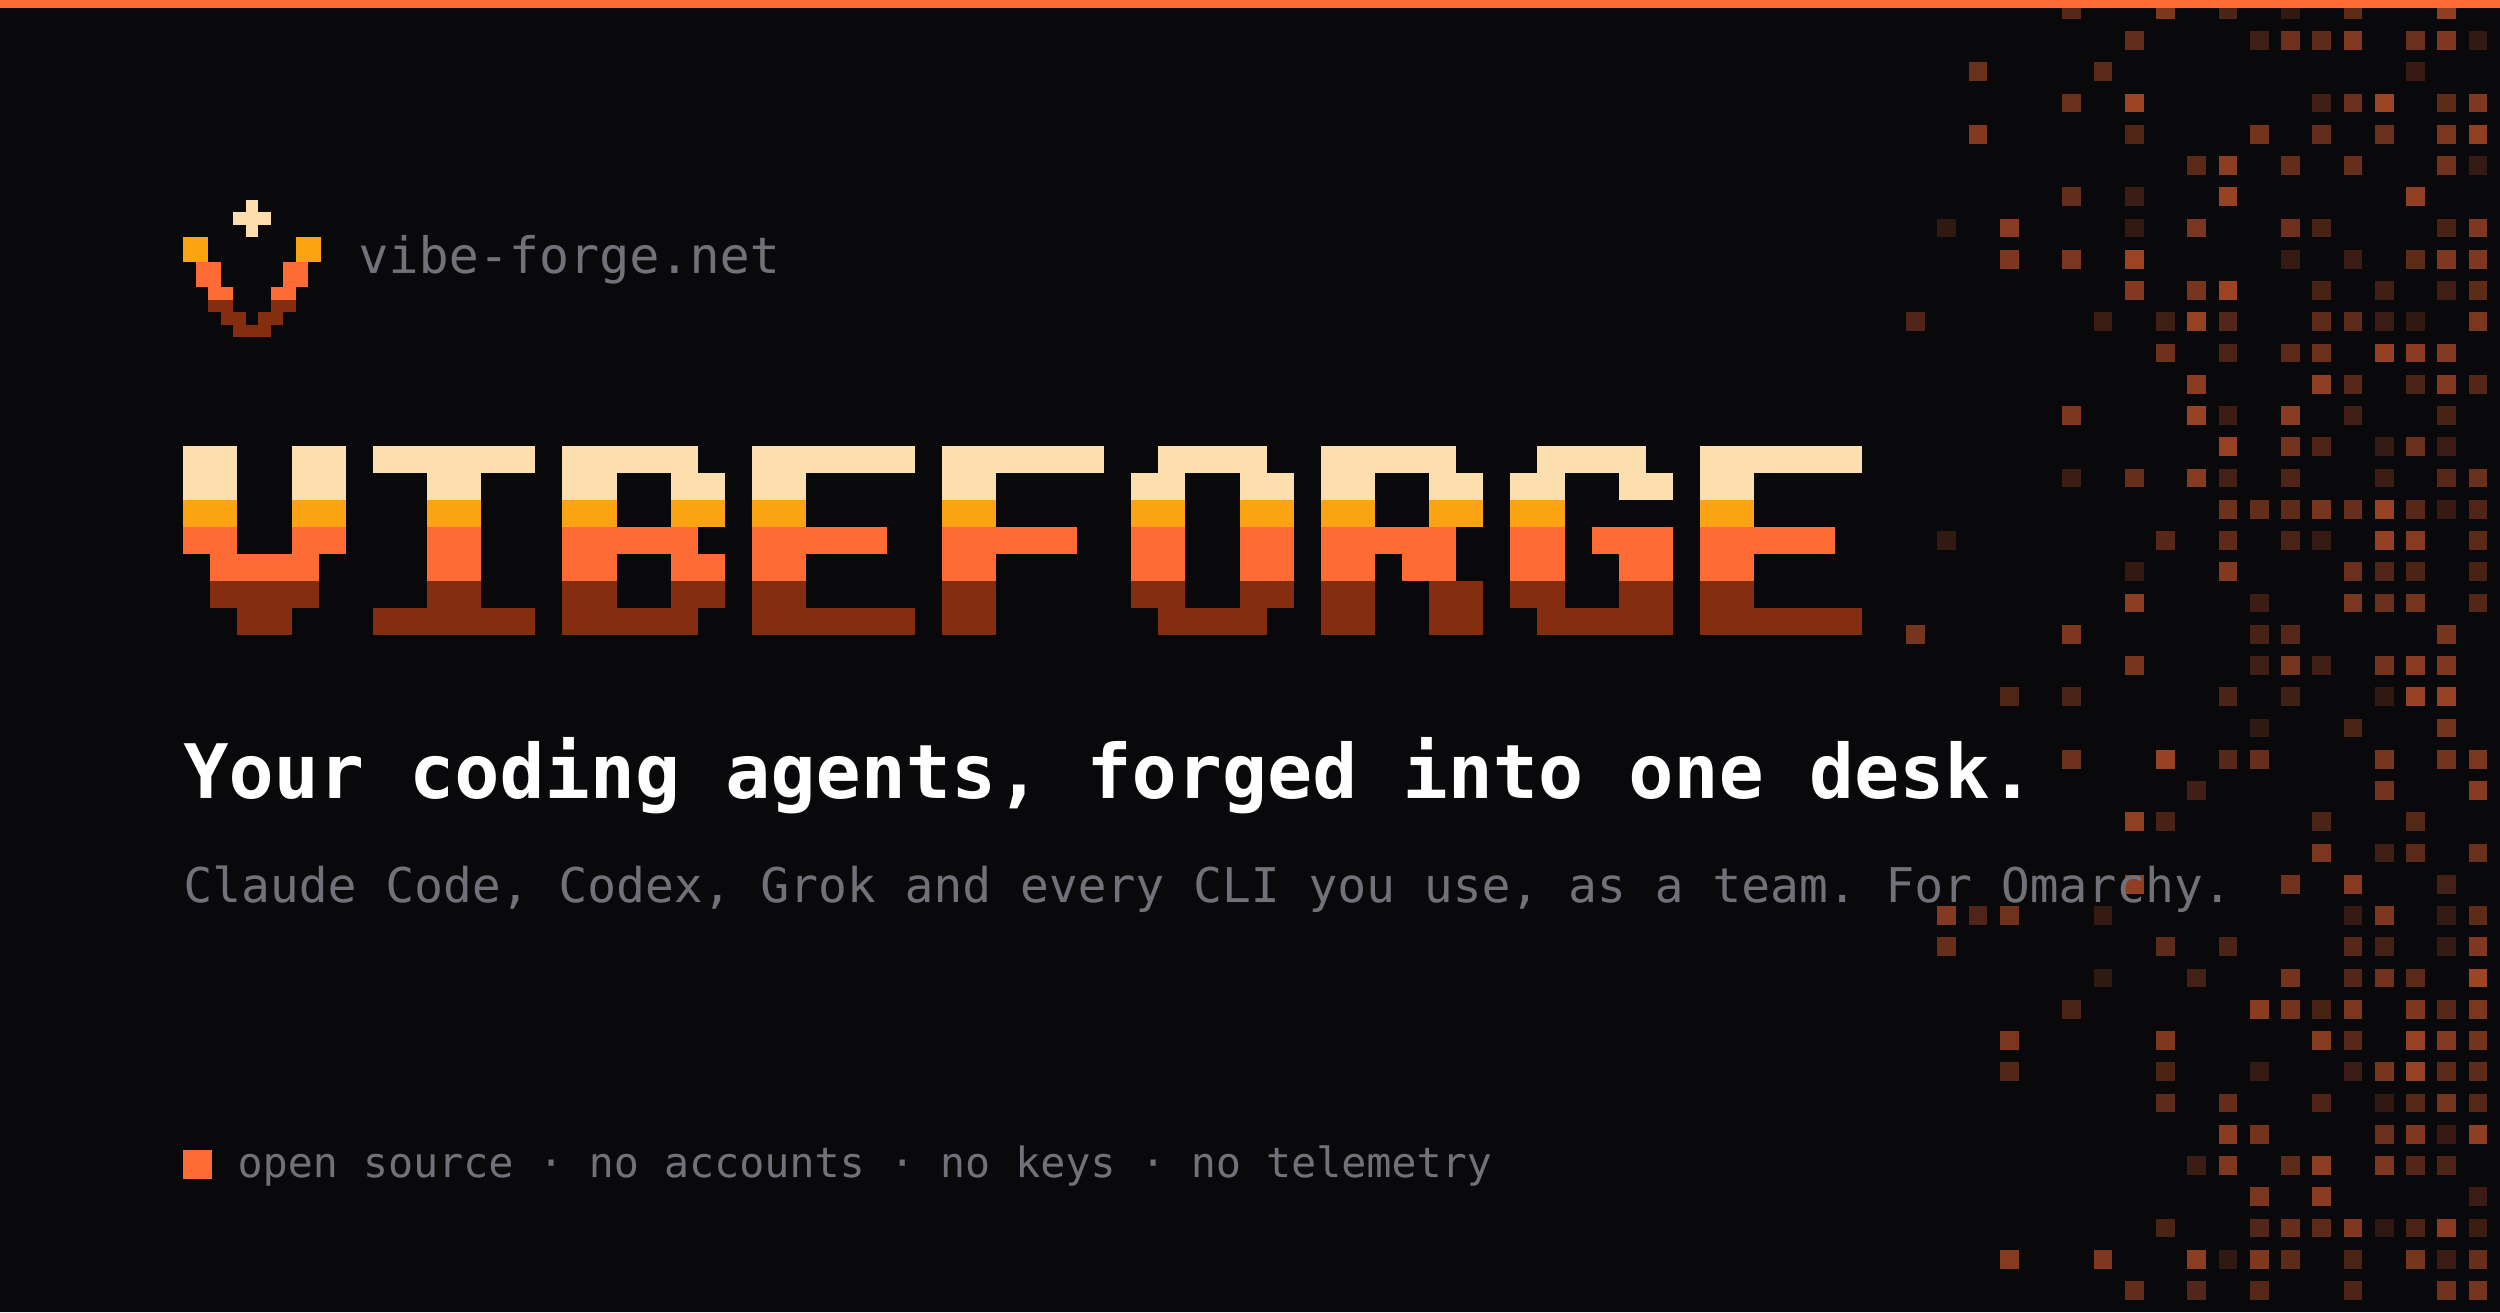
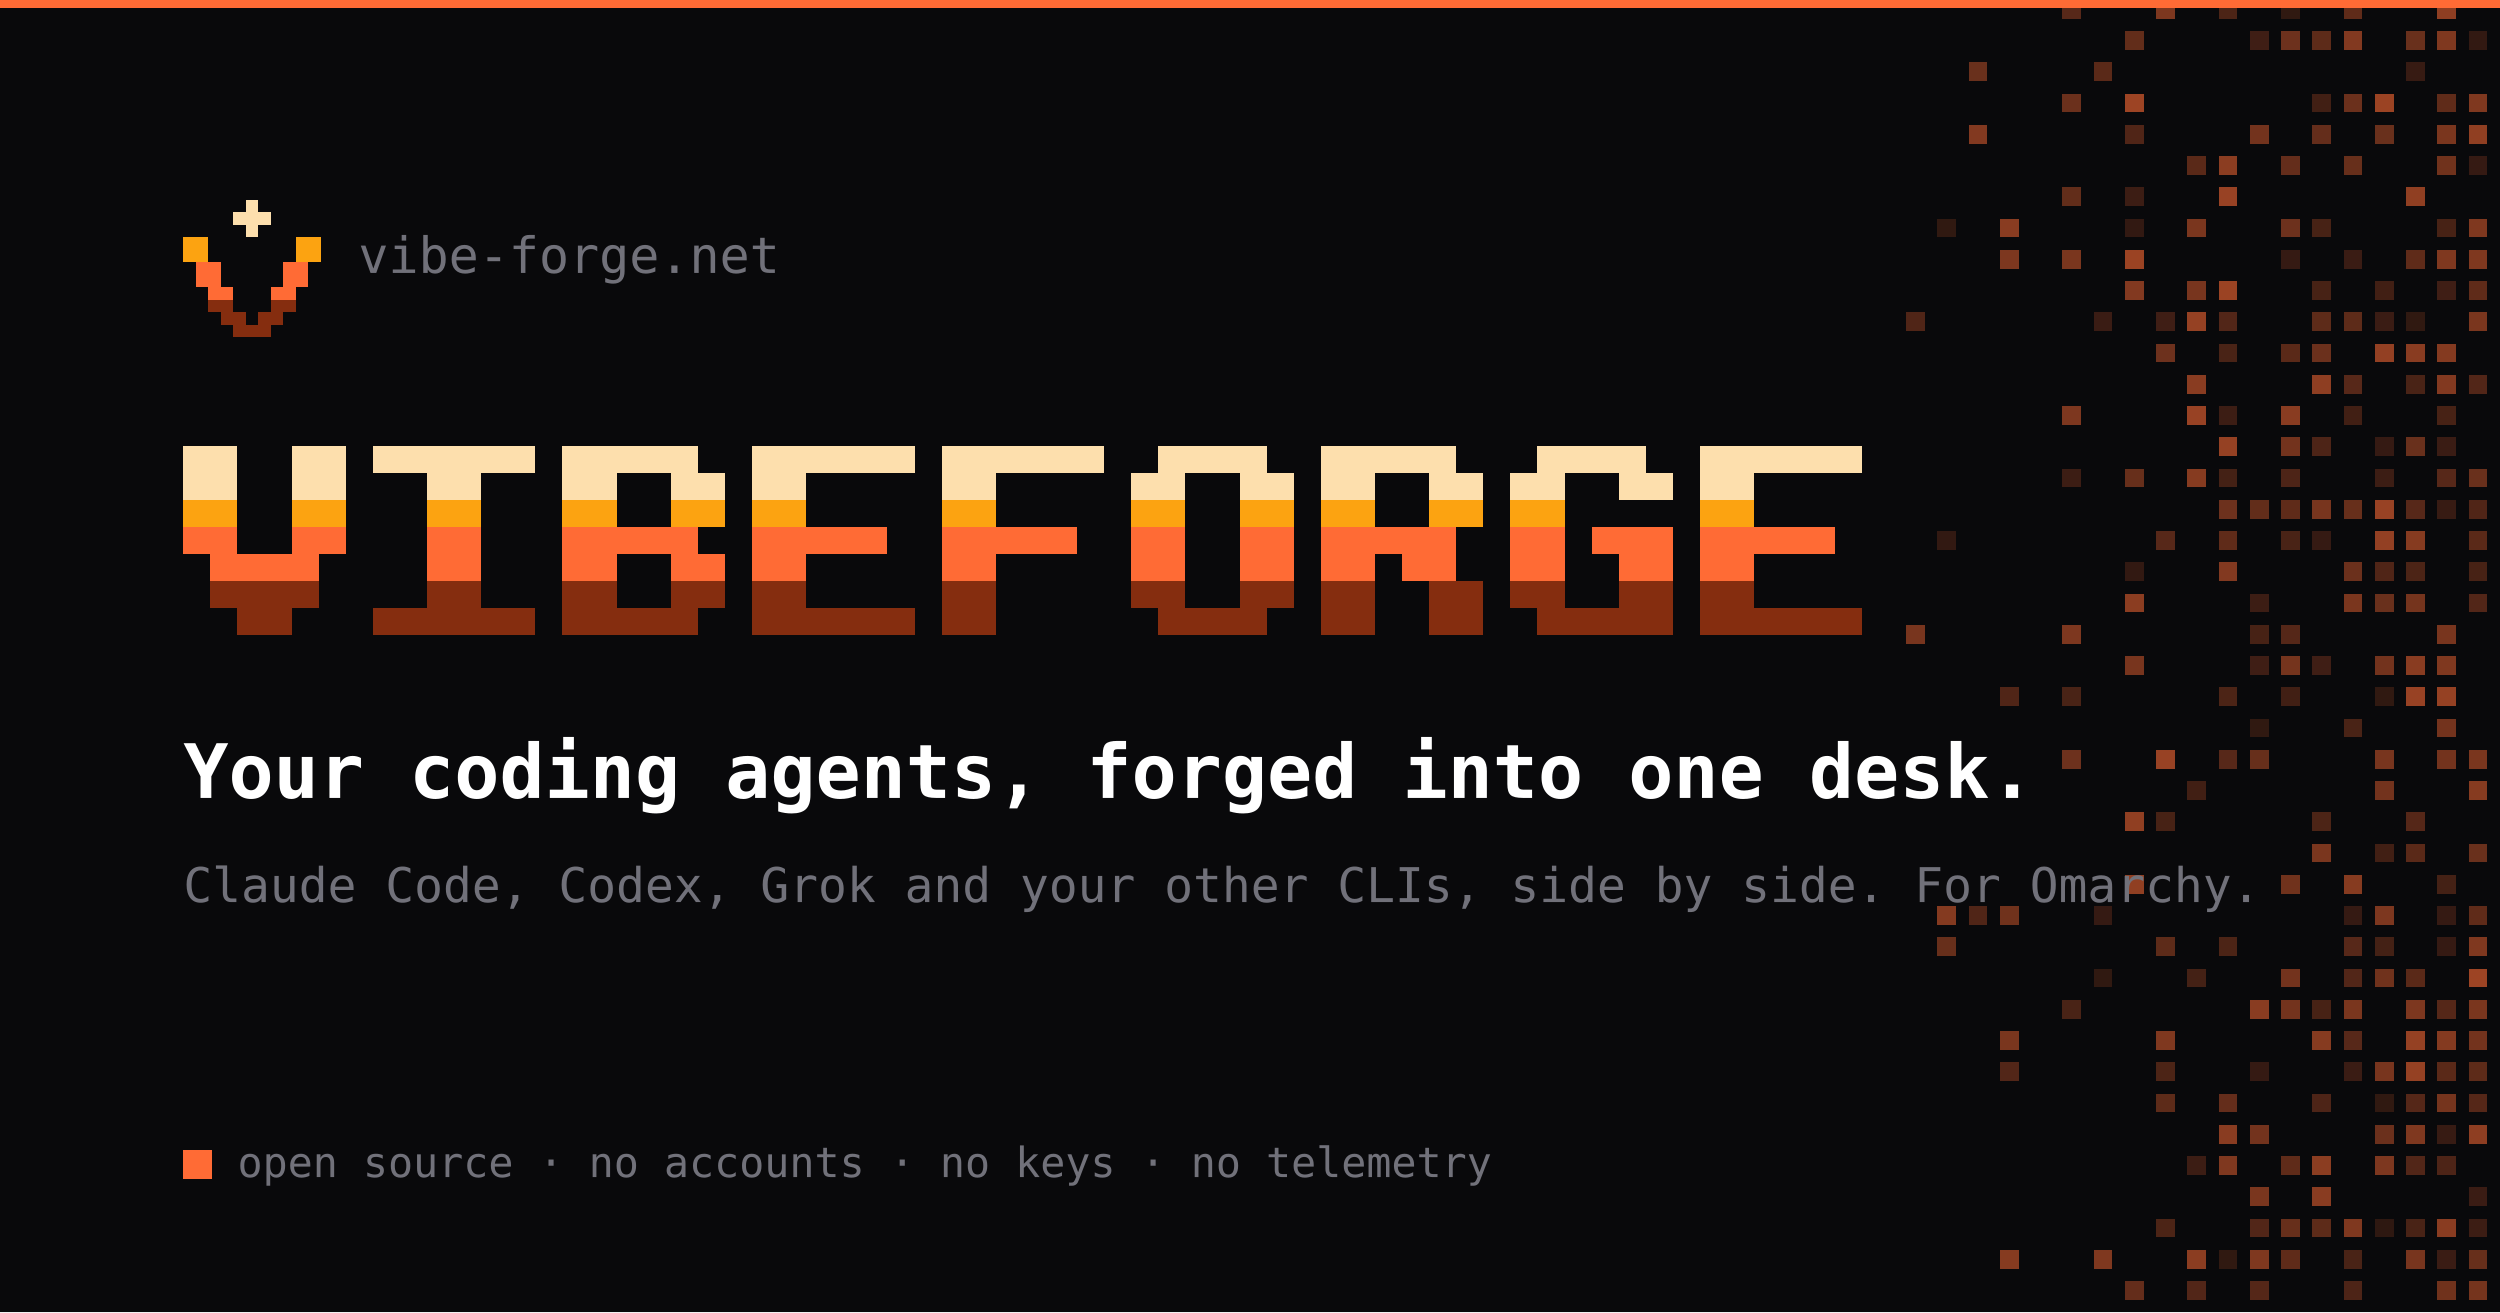
<svg xmlns="http://www.w3.org/2000/svg" width="1200" height="630" viewBox="0 0 1200 630" shape-rendering="crispEdges">
  <rect width="1200" height="630" fill="#09090b" />
  <rect x="990" y="0" width="9" height="9" fill="#ff6b35" opacity="0.32" />
  <rect x="1035" y="0" width="9" height="9" fill="#ff6b35" opacity="0.47" />
  <rect x="1065" y="0" width="9" height="9" fill="#ff6b35" opacity="0.27" />
  <rect x="1095" y="0" width="9" height="9" fill="#ff6b35" opacity="0.16" />
  <rect x="1125" y="0" width="9" height="9" fill="#ff6b35" opacity="0.35" />
  <rect x="1170" y="0" width="9" height="9" fill="#ff6b35" opacity="0.54" />
  <rect x="1020" y="15" width="9" height="9" fill="#ff6b35" opacity="0.36" />
  <rect x="1080" y="15" width="9" height="9" fill="#ff6b35" opacity="0.22" />
  <rect x="1095" y="15" width="9" height="9" fill="#ff6b35" opacity="0.41" />
  <rect x="1110" y="15" width="9" height="9" fill="#ff6b35" opacity="0.34" />
  <rect x="1125" y="15" width="9" height="9" fill="#ff6b35" opacity="0.49" />
  <rect x="1155" y="15" width="9" height="9" fill="#ff6b35" opacity="0.39" />
  <rect x="1170" y="15" width="9" height="9" fill="#ff6b35" opacity="0.48" />
  <rect x="1185" y="15" width="9" height="9" fill="#ff6b35" opacity="0.17" />
  <rect x="945" y="30" width="9" height="9" fill="#ff6b35" opacity="0.39" />
  <rect x="1005" y="30" width="9" height="9" fill="#ff6b35" opacity="0.33" />
  <rect x="1155" y="30" width="9" height="9" fill="#ff6b35" opacity="0.19" />
  <rect x="990" y="45" width="9" height="9" fill="#ff6b35" opacity="0.40" />
  <rect x="1020" y="45" width="9" height="9" fill="#ff6b35" opacity="0.60" />
  <rect x="1110" y="45" width="9" height="9" fill="#ff6b35" opacity="0.23" />
  <rect x="1125" y="45" width="9" height="9" fill="#ff6b35" opacity="0.40" />
  <rect x="1140" y="45" width="9" height="9" fill="#ff6b35" opacity="0.59" />
  <rect x="1170" y="45" width="9" height="9" fill="#ff6b35" opacity="0.35" />
  <rect x="1185" y="45" width="9" height="9" fill="#ff6b35" opacity="0.48" />
  <rect x="945" y="60" width="9" height="9" fill="#ff6b35" opacity="0.49" />
  <rect x="1020" y="60" width="9" height="9" fill="#ff6b35" opacity="0.29" />
  <rect x="1080" y="60" width="9" height="9" fill="#ff6b35" opacity="0.43" />
  <rect x="1110" y="60" width="9" height="9" fill="#ff6b35" opacity="0.37" />
  <rect x="1140" y="60" width="9" height="9" fill="#ff6b35" opacity="0.39" />
  <rect x="1170" y="60" width="9" height="9" fill="#ff6b35" opacity="0.46" />
  <rect x="1185" y="60" width="9" height="9" fill="#ff6b35" opacity="0.55" />
  <rect x="1050" y="75" width="9" height="9" fill="#ff6b35" opacity="0.33" />
  <rect x="1065" y="75" width="9" height="9" fill="#ff6b35" opacity="0.53" />
  <rect x="1095" y="75" width="9" height="9" fill="#ff6b35" opacity="0.37" />
  <rect x="1125" y="75" width="9" height="9" fill="#ff6b35" opacity="0.38" />
  <rect x="1170" y="75" width="9" height="9" fill="#ff6b35" opacity="0.42" />
  <rect x="1185" y="75" width="9" height="9" fill="#ff6b35" opacity="0.18" />
  <rect x="990" y="90" width="9" height="9" fill="#ff6b35" opacity="0.36" />
  <rect x="1020" y="90" width="9" height="9" fill="#ff6b35" opacity="0.21" />
  <rect x="1065" y="90" width="9" height="9" fill="#ff6b35" opacity="0.58" />
  <rect x="1155" y="90" width="9" height="9" fill="#ff6b35" opacity="0.55" />
  <rect x="930" y="105" width="9" height="9" fill="#ff6b35" opacity="0.16" />
  <rect x="960" y="105" width="9" height="9" fill="#ff6b35" opacity="0.52" />
  <rect x="1020" y="105" width="9" height="9" fill="#ff6b35" opacity="0.17" />
  <rect x="1050" y="105" width="9" height="9" fill="#ff6b35" opacity="0.46" />
  <rect x="1095" y="105" width="9" height="9" fill="#ff6b35" opacity="0.41" />
  <rect x="1110" y="105" width="9" height="9" fill="#ff6b35" opacity="0.25" />
  <rect x="1170" y="105" width="9" height="9" fill="#ff6b35" opacity="0.25" />
  <rect x="1185" y="105" width="9" height="9" fill="#ff6b35" opacity="0.48" />
  <rect x="960" y="120" width="9" height="9" fill="#ff6b35" opacity="0.47" />
  <rect x="990" y="120" width="9" height="9" fill="#ff6b35" opacity="0.46" />
  <rect x="1020" y="120" width="9" height="9" fill="#ff6b35" opacity="0.59" />
  <rect x="1095" y="120" width="9" height="9" fill="#ff6b35" opacity="0.18" />
  <rect x="1125" y="120" width="9" height="9" fill="#ff6b35" opacity="0.20" />
  <rect x="1155" y="120" width="9" height="9" fill="#ff6b35" opacity="0.35" />
  <rect x="1170" y="120" width="9" height="9" fill="#ff6b35" opacity="0.48" />
  <rect x="1185" y="120" width="9" height="9" fill="#ff6b35" opacity="0.48" />
  <rect x="1020" y="135" width="9" height="9" fill="#ff6b35" opacity="0.49" />
  <rect x="1050" y="135" width="9" height="9" fill="#ff6b35" opacity="0.45" />
  <rect x="1065" y="135" width="9" height="9" fill="#ff6b35" opacity="0.59" />
  <rect x="1110" y="135" width="9" height="9" fill="#ff6b35" opacity="0.25" />
  <rect x="1140" y="135" width="9" height="9" fill="#ff6b35" opacity="0.23" />
  <rect x="1170" y="135" width="9" height="9" fill="#ff6b35" opacity="0.22" />
  <rect x="1185" y="135" width="9" height="9" fill="#ff6b35" opacity="0.35" />
  <rect x="915" y="150" width="9" height="9" fill="#ff6b35" opacity="0.29" />
  <rect x="1005" y="150" width="9" height="9" fill="#ff6b35" opacity="0.20" />
  <rect x="1035" y="150" width="9" height="9" fill="#ff6b35" opacity="0.22" />
  <rect x="1050" y="150" width="9" height="9" fill="#ff6b35" opacity="0.57" />
  <rect x="1065" y="150" width="9" height="9" fill="#ff6b35" opacity="0.30" />
  <rect x="1110" y="150" width="9" height="9" fill="#ff6b35" opacity="0.34" />
  <rect x="1125" y="150" width="9" height="9" fill="#ff6b35" opacity="0.34" />
  <rect x="1140" y="150" width="9" height="9" fill="#ff6b35" opacity="0.20" />
  <rect x="1155" y="150" width="9" height="9" fill="#ff6b35" opacity="0.16" />
  <rect x="1185" y="150" width="9" height="9" fill="#ff6b35" opacity="0.46" />
  <rect x="1035" y="165" width="9" height="9" fill="#ff6b35" opacity="0.41" />
  <rect x="1065" y="165" width="9" height="9" fill="#ff6b35" opacity="0.26" />
  <rect x="1095" y="165" width="9" height="9" fill="#ff6b35" opacity="0.33" />
  <rect x="1110" y="165" width="9" height="9" fill="#ff6b35" opacity="0.40" />
  <rect x="1140" y="165" width="9" height="9" fill="#ff6b35" opacity="0.56" />
  <rect x="1155" y="165" width="9" height="9" fill="#ff6b35" opacity="0.52" />
  <rect x="1170" y="165" width="9" height="9" fill="#ff6b35" opacity="0.50" />
  <rect x="1050" y="180" width="9" height="9" fill="#ff6b35" opacity="0.52" />
  <rect x="1110" y="180" width="9" height="9" fill="#ff6b35" opacity="0.54" />
  <rect x="1125" y="180" width="9" height="9" fill="#ff6b35" opacity="0.32" />
  <rect x="1155" y="180" width="9" height="9" fill="#ff6b35" opacity="0.26" />
  <rect x="1170" y="180" width="9" height="9" fill="#ff6b35" opacity="0.49" />
  <rect x="1185" y="180" width="9" height="9" fill="#ff6b35" opacity="0.30" />
  <rect x="990" y="195" width="9" height="9" fill="#ff6b35" opacity="0.47" />
  <rect x="1050" y="195" width="9" height="9" fill="#ff6b35" opacity="0.58" />
  <rect x="1065" y="195" width="9" height="9" fill="#ff6b35" opacity="0.21" />
  <rect x="1095" y="195" width="9" height="9" fill="#ff6b35" opacity="0.52" />
  <rect x="1125" y="195" width="9" height="9" fill="#ff6b35" opacity="0.23" />
  <rect x="1170" y="195" width="9" height="9" fill="#ff6b35" opacity="0.25" />
  <rect x="1065" y="210" width="9" height="9" fill="#ff6b35" opacity="0.57" />
  <rect x="1095" y="210" width="9" height="9" fill="#ff6b35" opacity="0.43" />
  <rect x="1110" y="210" width="9" height="9" fill="#ff6b35" opacity="0.28" />
  <rect x="1140" y="210" width="9" height="9" fill="#ff6b35" opacity="0.18" />
  <rect x="1155" y="210" width="9" height="9" fill="#ff6b35" opacity="0.39" />
  <rect x="1170" y="210" width="9" height="9" fill="#ff6b35" opacity="0.20" />
  <rect x="990" y="225" width="9" height="9" fill="#ff6b35" opacity="0.21" />
  <rect x="1020" y="225" width="9" height="9" fill="#ff6b35" opacity="0.38" />
  <rect x="1050" y="225" width="9" height="9" fill="#ff6b35" opacity="0.51" />
  <rect x="1065" y="225" width="9" height="9" fill="#ff6b35" opacity="0.24" />
  <rect x="1095" y="225" width="9" height="9" fill="#ff6b35" opacity="0.28" />
  <rect x="1140" y="225" width="9" height="9" fill="#ff6b35" opacity="0.21" />
  <rect x="1170" y="225" width="9" height="9" fill="#ff6b35" opacity="0.32" />
  <rect x="1185" y="225" width="9" height="9" fill="#ff6b35" opacity="0.39" />
  <rect x="1065" y="240" width="9" height="9" fill="#ff6b35" opacity="0.41" />
  <rect x="1080" y="240" width="9" height="9" fill="#ff6b35" opacity="0.36" />
  <rect x="1095" y="240" width="9" height="9" fill="#ff6b35" opacity="0.35" />
  <rect x="1110" y="240" width="9" height="9" fill="#ff6b35" opacity="0.45" />
  <rect x="1125" y="240" width="9" height="9" fill="#ff6b35" opacity="0.38" />
  <rect x="1140" y="240" width="9" height="9" fill="#ff6b35" opacity="0.58" />
  <rect x="1155" y="240" width="9" height="9" fill="#ff6b35" opacity="0.32" />
  <rect x="1170" y="240" width="9" height="9" fill="#ff6b35" opacity="0.19" />
  <rect x="1185" y="240" width="9" height="9" fill="#ff6b35" opacity="0.29" />
  <rect x="930" y="255" width="9" height="9" fill="#ff6b35" opacity="0.17" />
  <rect x="1035" y="255" width="9" height="9" fill="#ff6b35" opacity="0.32" />
  <rect x="1065" y="255" width="9" height="9" fill="#ff6b35" opacity="0.35" />
  <rect x="1095" y="255" width="9" height="9" fill="#ff6b35" opacity="0.26" />
  <rect x="1110" y="255" width="9" height="9" fill="#ff6b35" opacity="0.18" />
  <rect x="1140" y="255" width="9" height="9" fill="#ff6b35" opacity="0.56" />
  <rect x="1155" y="255" width="9" height="9" fill="#ff6b35" opacity="0.51" />
  <rect x="1185" y="255" width="9" height="9" fill="#ff6b35" opacity="0.33" />
  <rect x="1020" y="270" width="9" height="9" fill="#ff6b35" opacity="0.17" />
  <rect x="1065" y="270" width="9" height="9" fill="#ff6b35" opacity="0.49" />
  <rect x="1125" y="270" width="9" height="9" fill="#ff6b35" opacity="0.40" />
  <rect x="1140" y="270" width="9" height="9" fill="#ff6b35" opacity="0.29" />
  <rect x="1155" y="270" width="9" height="9" fill="#ff6b35" opacity="0.27" />
  <rect x="1185" y="270" width="9" height="9" fill="#ff6b35" opacity="0.25" />
  <rect x="1020" y="285" width="9" height="9" fill="#ff6b35" opacity="0.53" />
  <rect x="1080" y="285" width="9" height="9" fill="#ff6b35" opacity="0.21" />
  <rect x="1125" y="285" width="9" height="9" fill="#ff6b35" opacity="0.46" />
  <rect x="1140" y="285" width="9" height="9" fill="#ff6b35" opacity="0.39" />
  <rect x="1155" y="285" width="9" height="9" fill="#ff6b35" opacity="0.44" />
  <rect x="1185" y="285" width="9" height="9" fill="#ff6b35" opacity="0.30" />
  <rect x="915" y="300" width="9" height="9" fill="#ff6b35" opacity="0.45" />
  <rect x="990" y="300" width="9" height="9" fill="#ff6b35" opacity="0.47" />
  <rect x="1080" y="300" width="9" height="9" fill="#ff6b35" opacity="0.25" />
  <rect x="1095" y="300" width="9" height="9" fill="#ff6b35" opacity="0.31" />
  <rect x="1170" y="300" width="9" height="9" fill="#ff6b35" opacity="0.45" />
  <rect x="1020" y="315" width="9" height="9" fill="#ff6b35" opacity="0.45" />
  <rect x="1080" y="315" width="9" height="9" fill="#ff6b35" opacity="0.22" />
  <rect x="1095" y="315" width="9" height="9" fill="#ff6b35" opacity="0.44" />
  <rect x="1110" y="315" width="9" height="9" fill="#ff6b35" opacity="0.22" />
  <rect x="1140" y="315" width="9" height="9" fill="#ff6b35" opacity="0.43" />
  <rect x="1155" y="315" width="9" height="9" fill="#ff6b35" opacity="0.52" />
  <rect x="1170" y="315" width="9" height="9" fill="#ff6b35" opacity="0.48" />
  <rect x="960" y="330" width="9" height="9" fill="#ff6b35" opacity="0.29" />
  <rect x="990" y="330" width="9" height="9" fill="#ff6b35" opacity="0.26" />
  <rect x="1065" y="330" width="9" height="9" fill="#ff6b35" opacity="0.27" />
  <rect x="1095" y="330" width="9" height="9" fill="#ff6b35" opacity="0.23" />
  <rect x="1140" y="330" width="9" height="9" fill="#ff6b35" opacity="0.16" />
  <rect x="1155" y="330" width="9" height="9" fill="#ff6b35" opacity="0.58" />
  <rect x="1170" y="330" width="9" height="9" fill="#ff6b35" opacity="0.57" />
  <rect x="1080" y="345" width="9" height="9" fill="#ff6b35" opacity="0.16" />
  <rect x="1125" y="345" width="9" height="9" fill="#ff6b35" opacity="0.26" />
  <rect x="1170" y="345" width="9" height="9" fill="#ff6b35" opacity="0.43" />
  <rect x="990" y="360" width="9" height="9" fill="#ff6b35" opacity="0.41" />
  <rect x="1035" y="360" width="9" height="9" fill="#ff6b35" opacity="0.58" />
  <rect x="1065" y="360" width="9" height="9" fill="#ff6b35" opacity="0.32" />
  <rect x="1080" y="360" width="9" height="9" fill="#ff6b35" opacity="0.38" />
  <rect x="1140" y="360" width="9" height="9" fill="#ff6b35" opacity="0.45" />
  <rect x="1170" y="360" width="9" height="9" fill="#ff6b35" opacity="0.43" />
  <rect x="1185" y="360" width="9" height="9" fill="#ff6b35" opacity="0.46" />
  <rect x="1050" y="375" width="9" height="9" fill="#ff6b35" opacity="0.23" />
  <rect x="1140" y="375" width="9" height="9" fill="#ff6b35" opacity="0.43" />
  <rect x="1185" y="375" width="9" height="9" fill="#ff6b35" opacity="0.51" />
  <rect x="1020" y="390" width="9" height="9" fill="#ff6b35" opacity="0.55" />
  <rect x="1035" y="390" width="9" height="9" fill="#ff6b35" opacity="0.25" />
  <rect x="1110" y="390" width="9" height="9" fill="#ff6b35" opacity="0.27" />
  <rect x="1155" y="390" width="9" height="9" fill="#ff6b35" opacity="0.31" />
  <rect x="1110" y="405" width="9" height="9" fill="#ff6b35" opacity="0.46" />
  <rect x="1140" y="405" width="9" height="9" fill="#ff6b35" opacity="0.23" />
  <rect x="1155" y="405" width="9" height="9" fill="#ff6b35" opacity="0.33" />
  <rect x="1185" y="405" width="9" height="9" fill="#ff6b35" opacity="0.39" />
  <rect x="1020" y="420" width="9" height="9" fill="#ff6b35" opacity="0.55" />
  <rect x="1095" y="420" width="9" height="9" fill="#ff6b35" opacity="0.42" />
  <rect x="1125" y="420" width="9" height="9" fill="#ff6b35" opacity="0.51" />
  <rect x="1170" y="420" width="9" height="9" fill="#ff6b35" opacity="0.24" />
  <rect x="930" y="435" width="9" height="9" fill="#ff6b35" opacity="0.50" />
  <rect x="945" y="435" width="9" height="9" fill="#ff6b35" opacity="0.29" />
  <rect x="960" y="435" width="9" height="9" fill="#ff6b35" opacity="0.42" />
  <rect x="1005" y="435" width="9" height="9" fill="#ff6b35" opacity="0.18" />
  <rect x="1125" y="435" width="9" height="9" fill="#ff6b35" opacity="0.18" />
  <rect x="1140" y="435" width="9" height="9" fill="#ff6b35" opacity="0.47" />
  <rect x="1170" y="435" width="9" height="9" fill="#ff6b35" opacity="0.18" />
  <rect x="1185" y="435" width="9" height="9" fill="#ff6b35" opacity="0.35" />
  <rect x="930" y="450" width="9" height="9" fill="#ff6b35" opacity="0.38" />
  <rect x="1035" y="450" width="9" height="9" fill="#ff6b35" opacity="0.34" />
  <rect x="1065" y="450" width="9" height="9" fill="#ff6b35" opacity="0.27" />
  <rect x="1125" y="450" width="9" height="9" fill="#ff6b35" opacity="0.32" />
  <rect x="1140" y="450" width="9" height="9" fill="#ff6b35" opacity="0.24" />
  <rect x="1170" y="450" width="9" height="9" fill="#ff6b35" opacity="0.18" />
  <rect x="1185" y="450" width="9" height="9" fill="#ff6b35" opacity="0.48" />
  <rect x="1005" y="465" width="9" height="9" fill="#ff6b35" opacity="0.16" />
  <rect x="1050" y="465" width="9" height="9" fill="#ff6b35" opacity="0.24" />
  <rect x="1095" y="465" width="9" height="9" fill="#ff6b35" opacity="0.43" />
  <rect x="1125" y="465" width="9" height="9" fill="#ff6b35" opacity="0.30" />
  <rect x="1140" y="465" width="9" height="9" fill="#ff6b35" opacity="0.42" />
  <rect x="1155" y="465" width="9" height="9" fill="#ff6b35" opacity="0.33" />
  <rect x="1185" y="465" width="9" height="9" fill="#ff6b35" opacity="0.60" />
  <rect x="990" y="480" width="9" height="9" fill="#ff6b35" opacity="0.26" />
  <rect x="1080" y="480" width="9" height="9" fill="#ff6b35" opacity="0.52" />
  <rect x="1095" y="480" width="9" height="9" fill="#ff6b35" opacity="0.43" />
  <rect x="1110" y="480" width="9" height="9" fill="#ff6b35" opacity="0.25" />
  <rect x="1125" y="480" width="9" height="9" fill="#ff6b35" opacity="0.46" />
  <rect x="1155" y="480" width="9" height="9" fill="#ff6b35" opacity="0.47" />
  <rect x="1170" y="480" width="9" height="9" fill="#ff6b35" opacity="0.31" />
  <rect x="1185" y="480" width="9" height="9" fill="#ff6b35" opacity="0.46" />
  <rect x="960" y="495" width="9" height="9" fill="#ff6b35" opacity="0.46" />
  <rect x="1035" y="495" width="9" height="9" fill="#ff6b35" opacity="0.48" />
  <rect x="1110" y="495" width="9" height="9" fill="#ff6b35" opacity="0.51" />
  <rect x="1125" y="495" width="9" height="9" fill="#ff6b35" opacity="0.32" />
  <rect x="1155" y="495" width="9" height="9" fill="#ff6b35" opacity="0.57" />
  <rect x="1170" y="495" width="9" height="9" fill="#ff6b35" opacity="0.50" />
  <rect x="1185" y="495" width="9" height="9" fill="#ff6b35" opacity="0.43" />
  <rect x="960" y="510" width="9" height="9" fill="#ff6b35" opacity="0.30" />
  <rect x="1035" y="510" width="9" height="9" fill="#ff6b35" opacity="0.27" />
  <rect x="1080" y="510" width="9" height="9" fill="#ff6b35" opacity="0.18" />
  <rect x="1125" y="510" width="9" height="9" fill="#ff6b35" opacity="0.20" />
  <rect x="1140" y="510" width="9" height="9" fill="#ff6b35" opacity="0.45" />
  <rect x="1155" y="510" width="9" height="9" fill="#ff6b35" opacity="0.57" />
  <rect x="1170" y="510" width="9" height="9" fill="#ff6b35" opacity="0.33" />
  <rect x="1185" y="510" width="9" height="9" fill="#ff6b35" opacity="0.34" />
  <rect x="1035" y="525" width="9" height="9" fill="#ff6b35" opacity="0.34" />
  <rect x="1065" y="525" width="9" height="9" fill="#ff6b35" opacity="0.37" />
  <rect x="1110" y="525" width="9" height="9" fill="#ff6b35" opacity="0.28" />
  <rect x="1140" y="525" width="9" height="9" fill="#ff6b35" opacity="0.16" />
  <rect x="1155" y="525" width="9" height="9" fill="#ff6b35" opacity="0.31" />
  <rect x="1170" y="525" width="9" height="9" fill="#ff6b35" opacity="0.44" />
  <rect x="1185" y="525" width="9" height="9" fill="#ff6b35" opacity="0.31" />
  <rect x="1065" y="540" width="9" height="9" fill="#ff6b35" opacity="0.52" />
  <rect x="1080" y="540" width="9" height="9" fill="#ff6b35" opacity="0.43" />
  <rect x="1140" y="540" width="9" height="9" fill="#ff6b35" opacity="0.40" />
  <rect x="1155" y="540" width="9" height="9" fill="#ff6b35" opacity="0.48" />
  <rect x="1170" y="540" width="9" height="9" fill="#ff6b35" opacity="0.19" />
  <rect x="1185" y="540" width="9" height="9" fill="#ff6b35" opacity="0.54" />
  <rect x="1050" y="555" width="9" height="9" fill="#ff6b35" opacity="0.21" />
  <rect x="1065" y="555" width="9" height="9" fill="#ff6b35" opacity="0.48" />
  <rect x="1095" y="555" width="9" height="9" fill="#ff6b35" opacity="0.35" />
  <rect x="1110" y="555" width="9" height="9" fill="#ff6b35" opacity="0.53" />
  <rect x="1140" y="555" width="9" height="9" fill="#ff6b35" opacity="0.47" />
  <rect x="1155" y="555" width="9" height="9" fill="#ff6b35" opacity="0.30" />
  <rect x="1170" y="555" width="9" height="9" fill="#ff6b35" opacity="0.28" />
  <rect x="1080" y="570" width="9" height="9" fill="#ff6b35" opacity="0.46" />
  <rect x="1110" y="570" width="9" height="9" fill="#ff6b35" opacity="0.52" />
  <rect x="1185" y="570" width="9" height="9" fill="#ff6b35" opacity="0.20" />
  <rect x="1035" y="585" width="9" height="9" fill="#ff6b35" opacity="0.27" />
  <rect x="1080" y="585" width="9" height="9" fill="#ff6b35" opacity="0.30" />
  <rect x="1095" y="585" width="9" height="9" fill="#ff6b35" opacity="0.38" />
  <rect x="1110" y="585" width="9" height="9" fill="#ff6b35" opacity="0.34" />
  <rect x="1125" y="585" width="9" height="9" fill="#ff6b35" opacity="0.48" />
  <rect x="1140" y="585" width="9" height="9" fill="#ff6b35" opacity="0.15" />
  <rect x="1155" y="585" width="9" height="9" fill="#ff6b35" opacity="0.26" />
  <rect x="1170" y="585" width="9" height="9" fill="#ff6b35" opacity="0.52" />
  <rect x="1185" y="585" width="9" height="9" fill="#ff6b35" opacity="0.21" />
  <rect x="960" y="600" width="9" height="9" fill="#ff6b35" opacity="0.51" />
  <rect x="1005" y="600" width="9" height="9" fill="#ff6b35" opacity="0.48" />
  <rect x="1050" y="600" width="9" height="9" fill="#ff6b35" opacity="0.53" />
  <rect x="1065" y="600" width="9" height="9" fill="#ff6b35" opacity="0.16" />
  <rect x="1080" y="600" width="9" height="9" fill="#ff6b35" opacity="0.48" />
  <rect x="1095" y="600" width="9" height="9" fill="#ff6b35" opacity="0.35" />
  <rect x="1125" y="600" width="9" height="9" fill="#ff6b35" opacity="0.26" />
  <rect x="1155" y="600" width="9" height="9" fill="#ff6b35" opacity="0.45" />
  <rect x="1170" y="600" width="9" height="9" fill="#ff6b35" opacity="0.20" />
  <rect x="1185" y="600" width="9" height="9" fill="#ff6b35" opacity="0.38" />
  <rect x="1020" y="615" width="9" height="9" fill="#ff6b35" opacity="0.37" />
  <rect x="1050" y="615" width="9" height="9" fill="#ff6b35" opacity="0.30" />
  <rect x="1080" y="615" width="9" height="9" fill="#ff6b35" opacity="0.31" />
  <rect x="1125" y="615" width="9" height="9" fill="#ff6b35" opacity="0.28" />
  <rect x="1170" y="615" width="9" height="9" fill="#ff6b35" opacity="0.42" />
  <rect x="1185" y="615" width="9" height="9" fill="#ff6b35" opacity="0.44" />
  <rect x="0" y="0" width="1200" height="4" fill="#ff6b35" />
  <rect x="118" y="96" width="6" height="6" fill="#fddfad" />
  <rect x="112" y="102" width="6" height="6" fill="#fddfad" />
  <rect x="118" y="102" width="6" height="6" fill="#fddfad" />
  <rect x="124" y="102" width="6" height="6" fill="#fddfad" />
  <rect x="118" y="108" width="6" height="6" fill="#fddfad" />
  <rect x="88" y="114" width="6" height="6" fill="#fca311" />
  <rect x="94" y="114" width="6" height="6" fill="#fca311" />
  <rect x="142" y="114" width="6" height="6" fill="#fca311" />
  <rect x="148" y="114" width="6" height="6" fill="#fca311" />
  <rect x="88" y="120" width="6" height="6" fill="#fca311" />
  <rect x="94" y="120" width="6" height="6" fill="#fca311" />
  <rect x="142" y="120" width="6" height="6" fill="#fca311" />
  <rect x="148" y="120" width="6" height="6" fill="#fca311" />
  <rect x="94" y="126" width="6" height="6" fill="#ff6b35" />
  <rect x="100" y="126" width="6" height="6" fill="#ff6b35" />
  <rect x="136" y="126" width="6" height="6" fill="#ff6b35" />
  <rect x="142" y="126" width="6" height="6" fill="#ff6b35" />
  <rect x="94" y="132" width="6" height="6" fill="#ff6b35" />
  <rect x="100" y="132" width="6" height="6" fill="#ff6b35" />
  <rect x="136" y="132" width="6" height="6" fill="#ff6b35" />
  <rect x="142" y="132" width="6" height="6" fill="#ff6b35" />
  <rect x="100" y="138" width="6" height="6" fill="#ff6b35" />
  <rect x="106" y="138" width="6" height="6" fill="#ff6b35" />
  <rect x="130" y="138" width="6" height="6" fill="#ff6b35" />
  <rect x="136" y="138" width="6" height="6" fill="#ff6b35" />
  <rect x="100" y="144" width="6" height="6" fill="#852d0f" />
  <rect x="106" y="144" width="6" height="6" fill="#852d0f" />
  <rect x="130" y="144" width="6" height="6" fill="#852d0f" />
  <rect x="136" y="144" width="6" height="6" fill="#852d0f" />
  <rect x="106" y="150" width="6" height="6" fill="#852d0f" />
  <rect x="112" y="150" width="6" height="6" fill="#852d0f" />
  <rect x="124" y="150" width="6" height="6" fill="#852d0f" />
  <rect x="130" y="150" width="6" height="6" fill="#852d0f" />
  <rect x="112" y="156" width="6" height="6" fill="#852d0f" />
  <rect x="118" y="156" width="6" height="6" fill="#852d0f" />
  <rect x="124" y="156" width="6" height="6" fill="#852d0f" />
  <text x="172" y="131" font-family="JetBrainsMono Nerd Font, JetBrains Mono, monospace" font-size="24" fill="#71717a">vibe-forge.net</text>
  <rect x="88" y="214" width="13" height="13" fill="#fddfad" />
  <rect x="101" y="214" width="13" height="13" fill="#fddfad" />
  <rect x="140" y="214" width="13" height="13" fill="#fddfad" />
  <rect x="153" y="214" width="13" height="13" fill="#fddfad" />
  <rect x="88" y="227" width="13" height="13" fill="#fddfad" />
  <rect x="101" y="227" width="13" height="13" fill="#fddfad" />
  <rect x="140" y="227" width="13" height="13" fill="#fddfad" />
  <rect x="153" y="227" width="13" height="13" fill="#fddfad" />
  <rect x="88" y="240" width="13" height="13" fill="#fca311" />
  <rect x="101" y="240" width="13" height="13" fill="#fca311" />
  <rect x="140" y="240" width="13" height="13" fill="#fca311" />
  <rect x="153" y="240" width="13" height="13" fill="#fca311" />
  <rect x="88" y="253" width="13" height="13" fill="#ff6b35" />
  <rect x="101" y="253" width="13" height="13" fill="#ff6b35" />
  <rect x="140" y="253" width="13" height="13" fill="#ff6b35" />
  <rect x="153" y="253" width="13" height="13" fill="#ff6b35" />
  <rect x="101" y="266" width="13" height="13" fill="#ff6b35" />
  <rect x="114" y="266" width="13" height="13" fill="#ff6b35" />
  <rect x="127" y="266" width="13" height="13" fill="#ff6b35" />
  <rect x="140" y="266" width="13" height="13" fill="#ff6b35" />
  <rect x="101" y="279" width="13" height="13" fill="#852d0f" />
  <rect x="114" y="279" width="13" height="13" fill="#852d0f" />
  <rect x="127" y="279" width="13" height="13" fill="#852d0f" />
  <rect x="140" y="279" width="13" height="13" fill="#852d0f" />
  <rect x="114" y="292" width="13" height="13" fill="#852d0f" />
  <rect x="127" y="292" width="13" height="13" fill="#852d0f" />
  <rect x="179" y="214" width="13" height="13" fill="#fddfad" />
  <rect x="192" y="214" width="13" height="13" fill="#fddfad" />
  <rect x="205" y="214" width="13" height="13" fill="#fddfad" />
  <rect x="218" y="214" width="13" height="13" fill="#fddfad" />
  <rect x="231" y="214" width="13" height="13" fill="#fddfad" />
  <rect x="244" y="214" width="13" height="13" fill="#fddfad" />
  <rect x="205" y="227" width="13" height="13" fill="#fddfad" />
  <rect x="218" y="227" width="13" height="13" fill="#fddfad" />
  <rect x="205" y="240" width="13" height="13" fill="#fca311" />
  <rect x="218" y="240" width="13" height="13" fill="#fca311" />
  <rect x="205" y="253" width="13" height="13" fill="#ff6b35" />
  <rect x="218" y="253" width="13" height="13" fill="#ff6b35" />
  <rect x="205" y="266" width="13" height="13" fill="#ff6b35" />
  <rect x="218" y="266" width="13" height="13" fill="#ff6b35" />
  <rect x="205" y="279" width="13" height="13" fill="#852d0f" />
  <rect x="218" y="279" width="13" height="13" fill="#852d0f" />
  <rect x="179" y="292" width="13" height="13" fill="#852d0f" />
  <rect x="192" y="292" width="13" height="13" fill="#852d0f" />
  <rect x="205" y="292" width="13" height="13" fill="#852d0f" />
  <rect x="218" y="292" width="13" height="13" fill="#852d0f" />
  <rect x="231" y="292" width="13" height="13" fill="#852d0f" />
  <rect x="244" y="292" width="13" height="13" fill="#852d0f" />
  <rect x="270" y="214" width="13" height="13" fill="#fddfad" />
  <rect x="283" y="214" width="13" height="13" fill="#fddfad" />
  <rect x="296" y="214" width="13" height="13" fill="#fddfad" />
  <rect x="309" y="214" width="13" height="13" fill="#fddfad" />
  <rect x="322" y="214" width="13" height="13" fill="#fddfad" />
  <rect x="270" y="227" width="13" height="13" fill="#fddfad" />
  <rect x="283" y="227" width="13" height="13" fill="#fddfad" />
  <rect x="322" y="227" width="13" height="13" fill="#fddfad" />
  <rect x="335" y="227" width="13" height="13" fill="#fddfad" />
  <rect x="270" y="240" width="13" height="13" fill="#fca311" />
  <rect x="283" y="240" width="13" height="13" fill="#fca311" />
  <rect x="322" y="240" width="13" height="13" fill="#fca311" />
  <rect x="335" y="240" width="13" height="13" fill="#fca311" />
  <rect x="270" y="253" width="13" height="13" fill="#ff6b35" />
  <rect x="283" y="253" width="13" height="13" fill="#ff6b35" />
  <rect x="296" y="253" width="13" height="13" fill="#ff6b35" />
  <rect x="309" y="253" width="13" height="13" fill="#ff6b35" />
  <rect x="322" y="253" width="13" height="13" fill="#ff6b35" />
  <rect x="270" y="266" width="13" height="13" fill="#ff6b35" />
  <rect x="283" y="266" width="13" height="13" fill="#ff6b35" />
  <rect x="322" y="266" width="13" height="13" fill="#ff6b35" />
  <rect x="335" y="266" width="13" height="13" fill="#ff6b35" />
  <rect x="270" y="279" width="13" height="13" fill="#852d0f" />
  <rect x="283" y="279" width="13" height="13" fill="#852d0f" />
  <rect x="322" y="279" width="13" height="13" fill="#852d0f" />
  <rect x="335" y="279" width="13" height="13" fill="#852d0f" />
  <rect x="270" y="292" width="13" height="13" fill="#852d0f" />
  <rect x="283" y="292" width="13" height="13" fill="#852d0f" />
  <rect x="296" y="292" width="13" height="13" fill="#852d0f" />
  <rect x="309" y="292" width="13" height="13" fill="#852d0f" />
  <rect x="322" y="292" width="13" height="13" fill="#852d0f" />
  <rect x="361" y="214" width="13" height="13" fill="#fddfad" />
  <rect x="374" y="214" width="13" height="13" fill="#fddfad" />
  <rect x="387" y="214" width="13" height="13" fill="#fddfad" />
  <rect x="400" y="214" width="13" height="13" fill="#fddfad" />
  <rect x="413" y="214" width="13" height="13" fill="#fddfad" />
  <rect x="426" y="214" width="13" height="13" fill="#fddfad" />
  <rect x="361" y="227" width="13" height="13" fill="#fddfad" />
  <rect x="374" y="227" width="13" height="13" fill="#fddfad" />
  <rect x="361" y="240" width="13" height="13" fill="#fca311" />
  <rect x="374" y="240" width="13" height="13" fill="#fca311" />
  <rect x="361" y="253" width="13" height="13" fill="#ff6b35" />
  <rect x="374" y="253" width="13" height="13" fill="#ff6b35" />
  <rect x="387" y="253" width="13" height="13" fill="#ff6b35" />
  <rect x="400" y="253" width="13" height="13" fill="#ff6b35" />
  <rect x="413" y="253" width="13" height="13" fill="#ff6b35" />
  <rect x="361" y="266" width="13" height="13" fill="#ff6b35" />
  <rect x="374" y="266" width="13" height="13" fill="#ff6b35" />
  <rect x="361" y="279" width="13" height="13" fill="#852d0f" />
  <rect x="374" y="279" width="13" height="13" fill="#852d0f" />
  <rect x="361" y="292" width="13" height="13" fill="#852d0f" />
  <rect x="374" y="292" width="13" height="13" fill="#852d0f" />
  <rect x="387" y="292" width="13" height="13" fill="#852d0f" />
  <rect x="400" y="292" width="13" height="13" fill="#852d0f" />
  <rect x="413" y="292" width="13" height="13" fill="#852d0f" />
  <rect x="426" y="292" width="13" height="13" fill="#852d0f" />
  <rect x="452" y="214" width="13" height="13" fill="#fddfad" />
  <rect x="465" y="214" width="13" height="13" fill="#fddfad" />
  <rect x="478" y="214" width="13" height="13" fill="#fddfad" />
  <rect x="491" y="214" width="13" height="13" fill="#fddfad" />
  <rect x="504" y="214" width="13" height="13" fill="#fddfad" />
  <rect x="517" y="214" width="13" height="13" fill="#fddfad" />
  <rect x="452" y="227" width="13" height="13" fill="#fddfad" />
  <rect x="465" y="227" width="13" height="13" fill="#fddfad" />
  <rect x="452" y="240" width="13" height="13" fill="#fca311" />
  <rect x="465" y="240" width="13" height="13" fill="#fca311" />
  <rect x="452" y="253" width="13" height="13" fill="#ff6b35" />
  <rect x="465" y="253" width="13" height="13" fill="#ff6b35" />
  <rect x="478" y="253" width="13" height="13" fill="#ff6b35" />
  <rect x="491" y="253" width="13" height="13" fill="#ff6b35" />
  <rect x="504" y="253" width="13" height="13" fill="#ff6b35" />
  <rect x="452" y="266" width="13" height="13" fill="#ff6b35" />
  <rect x="465" y="266" width="13" height="13" fill="#ff6b35" />
  <rect x="452" y="279" width="13" height="13" fill="#852d0f" />
  <rect x="465" y="279" width="13" height="13" fill="#852d0f" />
  <rect x="452" y="292" width="13" height="13" fill="#852d0f" />
  <rect x="465" y="292" width="13" height="13" fill="#852d0f" />
  <rect x="556" y="214" width="13" height="13" fill="#fddfad" />
  <rect x="569" y="214" width="13" height="13" fill="#fddfad" />
  <rect x="582" y="214" width="13" height="13" fill="#fddfad" />
  <rect x="595" y="214" width="13" height="13" fill="#fddfad" />
  <rect x="543" y="227" width="13" height="13" fill="#fddfad" />
  <rect x="556" y="227" width="13" height="13" fill="#fddfad" />
  <rect x="595" y="227" width="13" height="13" fill="#fddfad" />
  <rect x="608" y="227" width="13" height="13" fill="#fddfad" />
  <rect x="543" y="240" width="13" height="13" fill="#fca311" />
  <rect x="556" y="240" width="13" height="13" fill="#fca311" />
  <rect x="595" y="240" width="13" height="13" fill="#fca311" />
  <rect x="608" y="240" width="13" height="13" fill="#fca311" />
  <rect x="543" y="253" width="13" height="13" fill="#ff6b35" />
  <rect x="556" y="253" width="13" height="13" fill="#ff6b35" />
  <rect x="595" y="253" width="13" height="13" fill="#ff6b35" />
  <rect x="608" y="253" width="13" height="13" fill="#ff6b35" />
  <rect x="543" y="266" width="13" height="13" fill="#ff6b35" />
  <rect x="556" y="266" width="13" height="13" fill="#ff6b35" />
  <rect x="595" y="266" width="13" height="13" fill="#ff6b35" />
  <rect x="608" y="266" width="13" height="13" fill="#ff6b35" />
  <rect x="543" y="279" width="13" height="13" fill="#852d0f" />
  <rect x="556" y="279" width="13" height="13" fill="#852d0f" />
  <rect x="595" y="279" width="13" height="13" fill="#852d0f" />
  <rect x="608" y="279" width="13" height="13" fill="#852d0f" />
  <rect x="556" y="292" width="13" height="13" fill="#852d0f" />
  <rect x="569" y="292" width="13" height="13" fill="#852d0f" />
  <rect x="582" y="292" width="13" height="13" fill="#852d0f" />
  <rect x="595" y="292" width="13" height="13" fill="#852d0f" />
  <rect x="634" y="214" width="13" height="13" fill="#fddfad" />
  <rect x="647" y="214" width="13" height="13" fill="#fddfad" />
  <rect x="660" y="214" width="13" height="13" fill="#fddfad" />
  <rect x="673" y="214" width="13" height="13" fill="#fddfad" />
  <rect x="686" y="214" width="13" height="13" fill="#fddfad" />
  <rect x="634" y="227" width="13" height="13" fill="#fddfad" />
  <rect x="647" y="227" width="13" height="13" fill="#fddfad" />
  <rect x="686" y="227" width="13" height="13" fill="#fddfad" />
  <rect x="699" y="227" width="13" height="13" fill="#fddfad" />
  <rect x="634" y="240" width="13" height="13" fill="#fca311" />
  <rect x="647" y="240" width="13" height="13" fill="#fca311" />
  <rect x="686" y="240" width="13" height="13" fill="#fca311" />
  <rect x="699" y="240" width="13" height="13" fill="#fca311" />
  <rect x="634" y="253" width="13" height="13" fill="#ff6b35" />
  <rect x="647" y="253" width="13" height="13" fill="#ff6b35" />
  <rect x="660" y="253" width="13" height="13" fill="#ff6b35" />
  <rect x="673" y="253" width="13" height="13" fill="#ff6b35" />
  <rect x="686" y="253" width="13" height="13" fill="#ff6b35" />
  <rect x="634" y="266" width="13" height="13" fill="#ff6b35" />
  <rect x="647" y="266" width="13" height="13" fill="#ff6b35" />
  <rect x="673" y="266" width="13" height="13" fill="#ff6b35" />
  <rect x="686" y="266" width="13" height="13" fill="#ff6b35" />
  <rect x="634" y="279" width="13" height="13" fill="#852d0f" />
  <rect x="647" y="279" width="13" height="13" fill="#852d0f" />
  <rect x="686" y="279" width="13" height="13" fill="#852d0f" />
  <rect x="699" y="279" width="13" height="13" fill="#852d0f" />
  <rect x="634" y="292" width="13" height="13" fill="#852d0f" />
  <rect x="647" y="292" width="13" height="13" fill="#852d0f" />
  <rect x="686" y="292" width="13" height="13" fill="#852d0f" />
  <rect x="699" y="292" width="13" height="13" fill="#852d0f" />
  <rect x="738" y="214" width="13" height="13" fill="#fddfad" />
  <rect x="751" y="214" width="13" height="13" fill="#fddfad" />
  <rect x="764" y="214" width="13" height="13" fill="#fddfad" />
  <rect x="777" y="214" width="13" height="13" fill="#fddfad" />
  <rect x="725" y="227" width="13" height="13" fill="#fddfad" />
  <rect x="738" y="227" width="13" height="13" fill="#fddfad" />
  <rect x="777" y="227" width="13" height="13" fill="#fddfad" />
  <rect x="790" y="227" width="13" height="13" fill="#fddfad" />
  <rect x="725" y="240" width="13" height="13" fill="#fca311" />
  <rect x="738" y="240" width="13" height="13" fill="#fca311" />
  <rect x="725" y="253" width="13" height="13" fill="#ff6b35" />
  <rect x="738" y="253" width="13" height="13" fill="#ff6b35" />
  <rect x="764" y="253" width="13" height="13" fill="#ff6b35" />
  <rect x="777" y="253" width="13" height="13" fill="#ff6b35" />
  <rect x="790" y="253" width="13" height="13" fill="#ff6b35" />
  <rect x="725" y="266" width="13" height="13" fill="#ff6b35" />
  <rect x="738" y="266" width="13" height="13" fill="#ff6b35" />
  <rect x="777" y="266" width="13" height="13" fill="#ff6b35" />
  <rect x="790" y="266" width="13" height="13" fill="#ff6b35" />
  <rect x="725" y="279" width="13" height="13" fill="#852d0f" />
  <rect x="738" y="279" width="13" height="13" fill="#852d0f" />
  <rect x="777" y="279" width="13" height="13" fill="#852d0f" />
  <rect x="790" y="279" width="13" height="13" fill="#852d0f" />
  <rect x="738" y="292" width="13" height="13" fill="#852d0f" />
  <rect x="751" y="292" width="13" height="13" fill="#852d0f" />
  <rect x="764" y="292" width="13" height="13" fill="#852d0f" />
  <rect x="777" y="292" width="13" height="13" fill="#852d0f" />
  <rect x="790" y="292" width="13" height="13" fill="#852d0f" />
  <rect x="816" y="214" width="13" height="13" fill="#fddfad" />
  <rect x="829" y="214" width="13" height="13" fill="#fddfad" />
  <rect x="842" y="214" width="13" height="13" fill="#fddfad" />
  <rect x="855" y="214" width="13" height="13" fill="#fddfad" />
  <rect x="868" y="214" width="13" height="13" fill="#fddfad" />
  <rect x="881" y="214" width="13" height="13" fill="#fddfad" />
  <rect x="816" y="227" width="13" height="13" fill="#fddfad" />
  <rect x="829" y="227" width="13" height="13" fill="#fddfad" />
  <rect x="816" y="240" width="13" height="13" fill="#fca311" />
  <rect x="829" y="240" width="13" height="13" fill="#fca311" />
  <rect x="816" y="253" width="13" height="13" fill="#ff6b35" />
  <rect x="829" y="253" width="13" height="13" fill="#ff6b35" />
  <rect x="842" y="253" width="13" height="13" fill="#ff6b35" />
  <rect x="855" y="253" width="13" height="13" fill="#ff6b35" />
  <rect x="868" y="253" width="13" height="13" fill="#ff6b35" />
  <rect x="816" y="266" width="13" height="13" fill="#ff6b35" />
  <rect x="829" y="266" width="13" height="13" fill="#ff6b35" />
  <rect x="816" y="279" width="13" height="13" fill="#852d0f" />
  <rect x="829" y="279" width="13" height="13" fill="#852d0f" />
  <rect x="816" y="292" width="13" height="13" fill="#852d0f" />
  <rect x="829" y="292" width="13" height="13" fill="#852d0f" />
  <rect x="842" y="292" width="13" height="13" fill="#852d0f" />
  <rect x="855" y="292" width="13" height="13" fill="#852d0f" />
  <rect x="868" y="292" width="13" height="13" fill="#852d0f" />
  <rect x="881" y="292" width="13" height="13" fill="#852d0f" />
  <text x="88" y="383" font-family="JetBrainsMono Nerd Font, JetBrains Mono, monospace" font-size="36" font-weight="600" fill="#ffffff">Your coding agents, forged into one desk.</text>
-   <text x="88" y="433" font-family="JetBrainsMono Nerd Font, JetBrains Mono, monospace" font-size="23" fill="#71717a">Claude Code, Codex, Grok and every CLI you use, as a team. For Omarchy.</text>
+   <text x="88" y="433" font-family="JetBrainsMono Nerd Font, JetBrains Mono, monospace" font-size="23" fill="#71717a">Claude Code, Codex, Grok and your other CLIs, side by side. For Omarchy.</text>
  <rect x="88" y="552" width="14" height="14" fill="#ff6b35" />
  <text x="114" y="565" font-family="JetBrainsMono Nerd Font, JetBrains Mono, monospace" font-size="20" fill="#71717a">open source · no accounts · no keys · no telemetry</text>
</svg>
